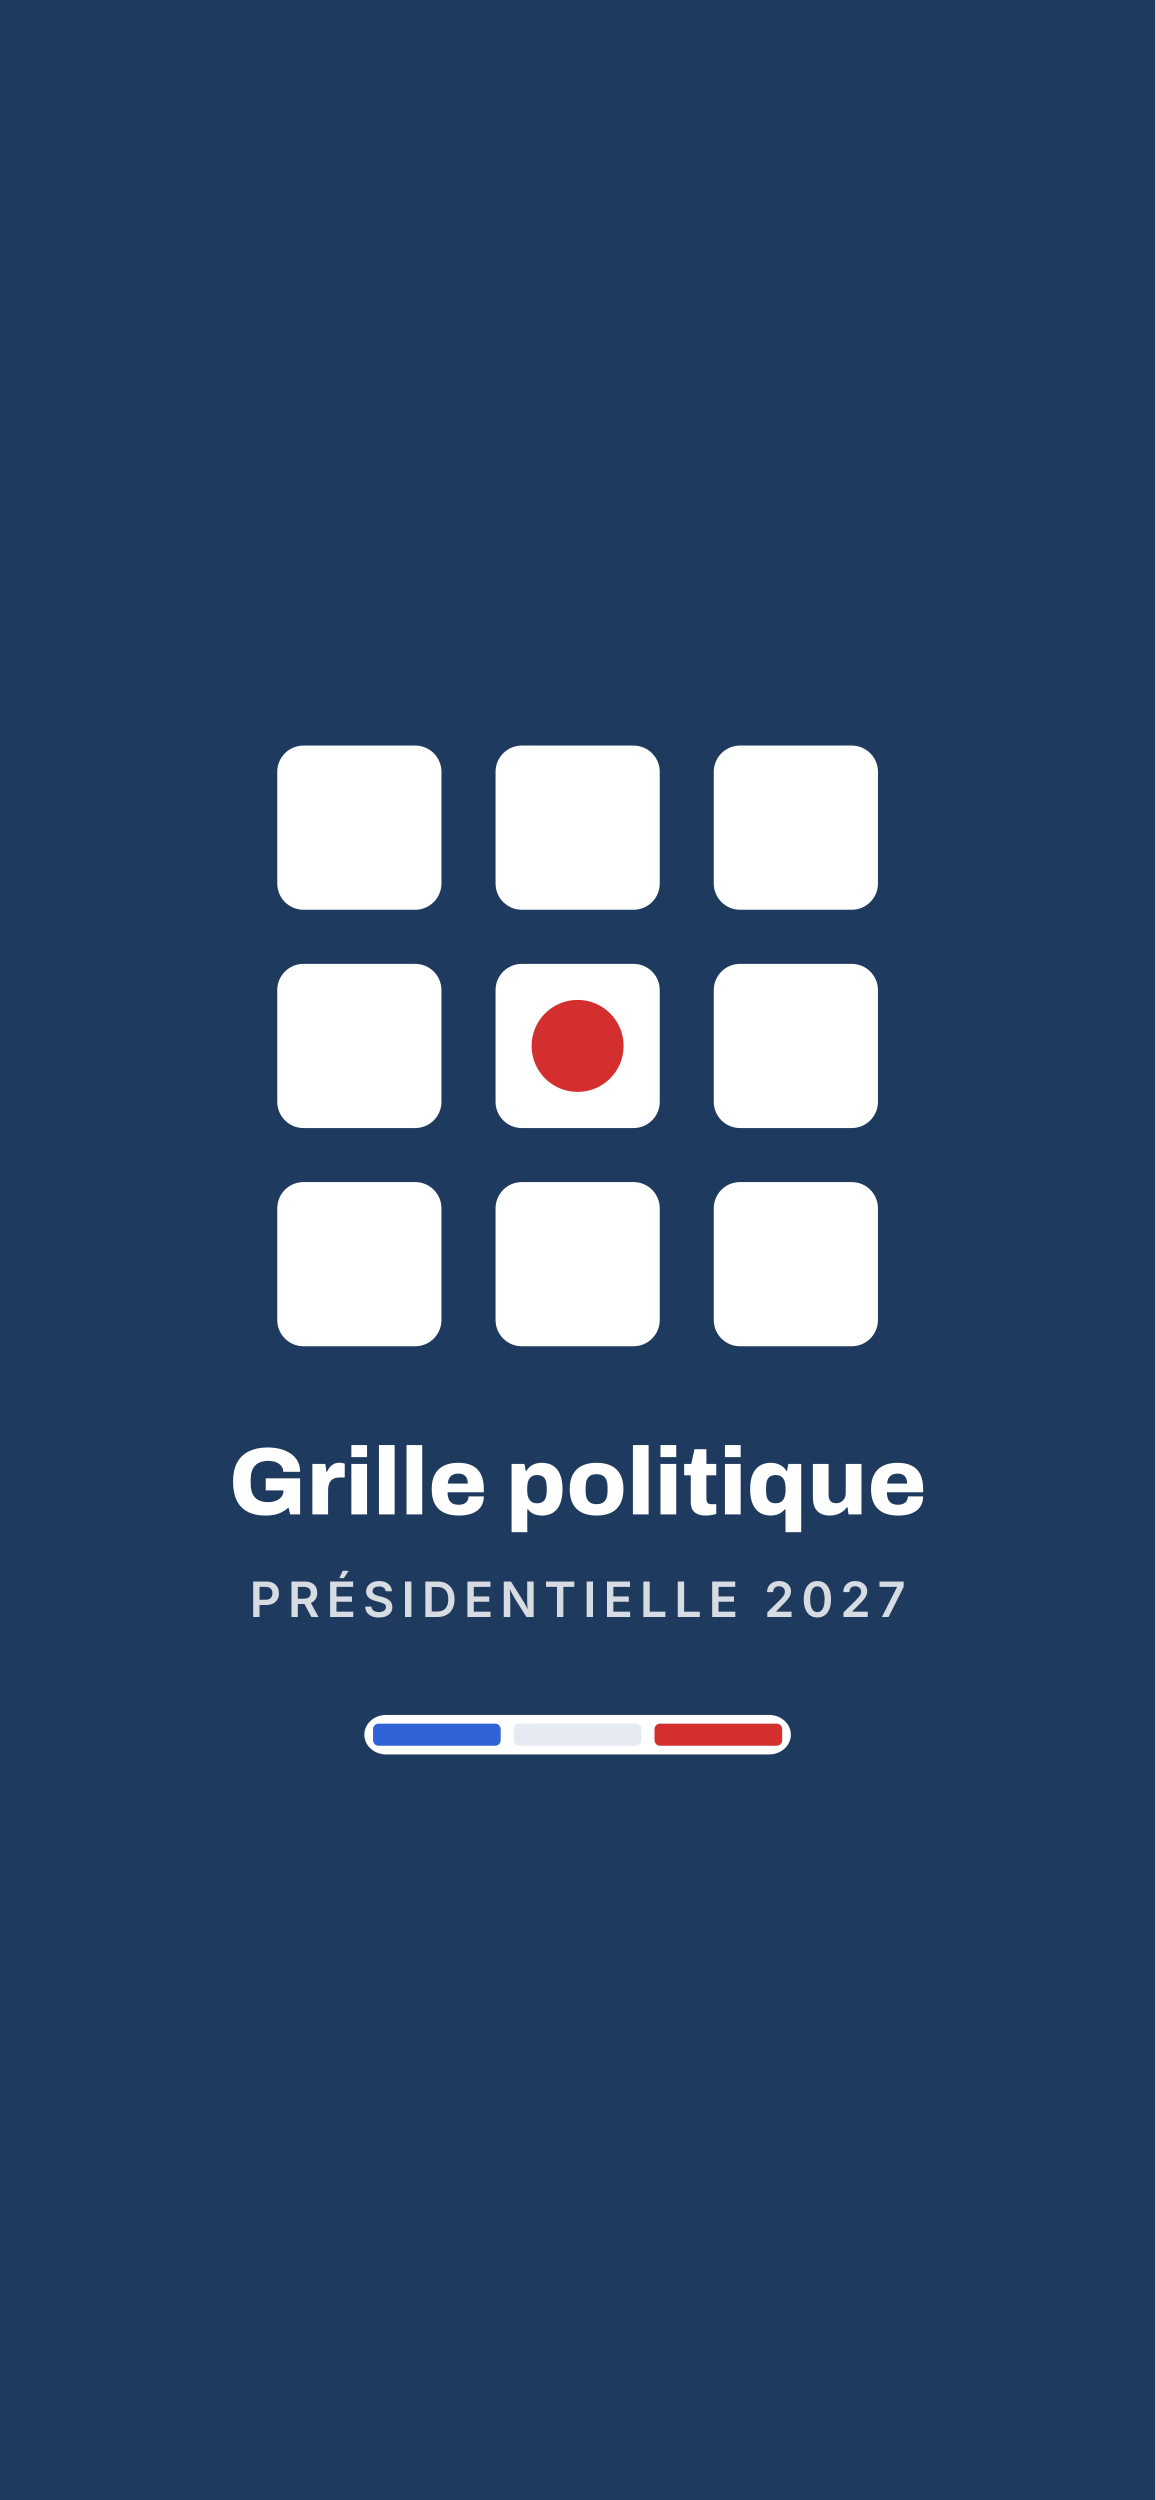
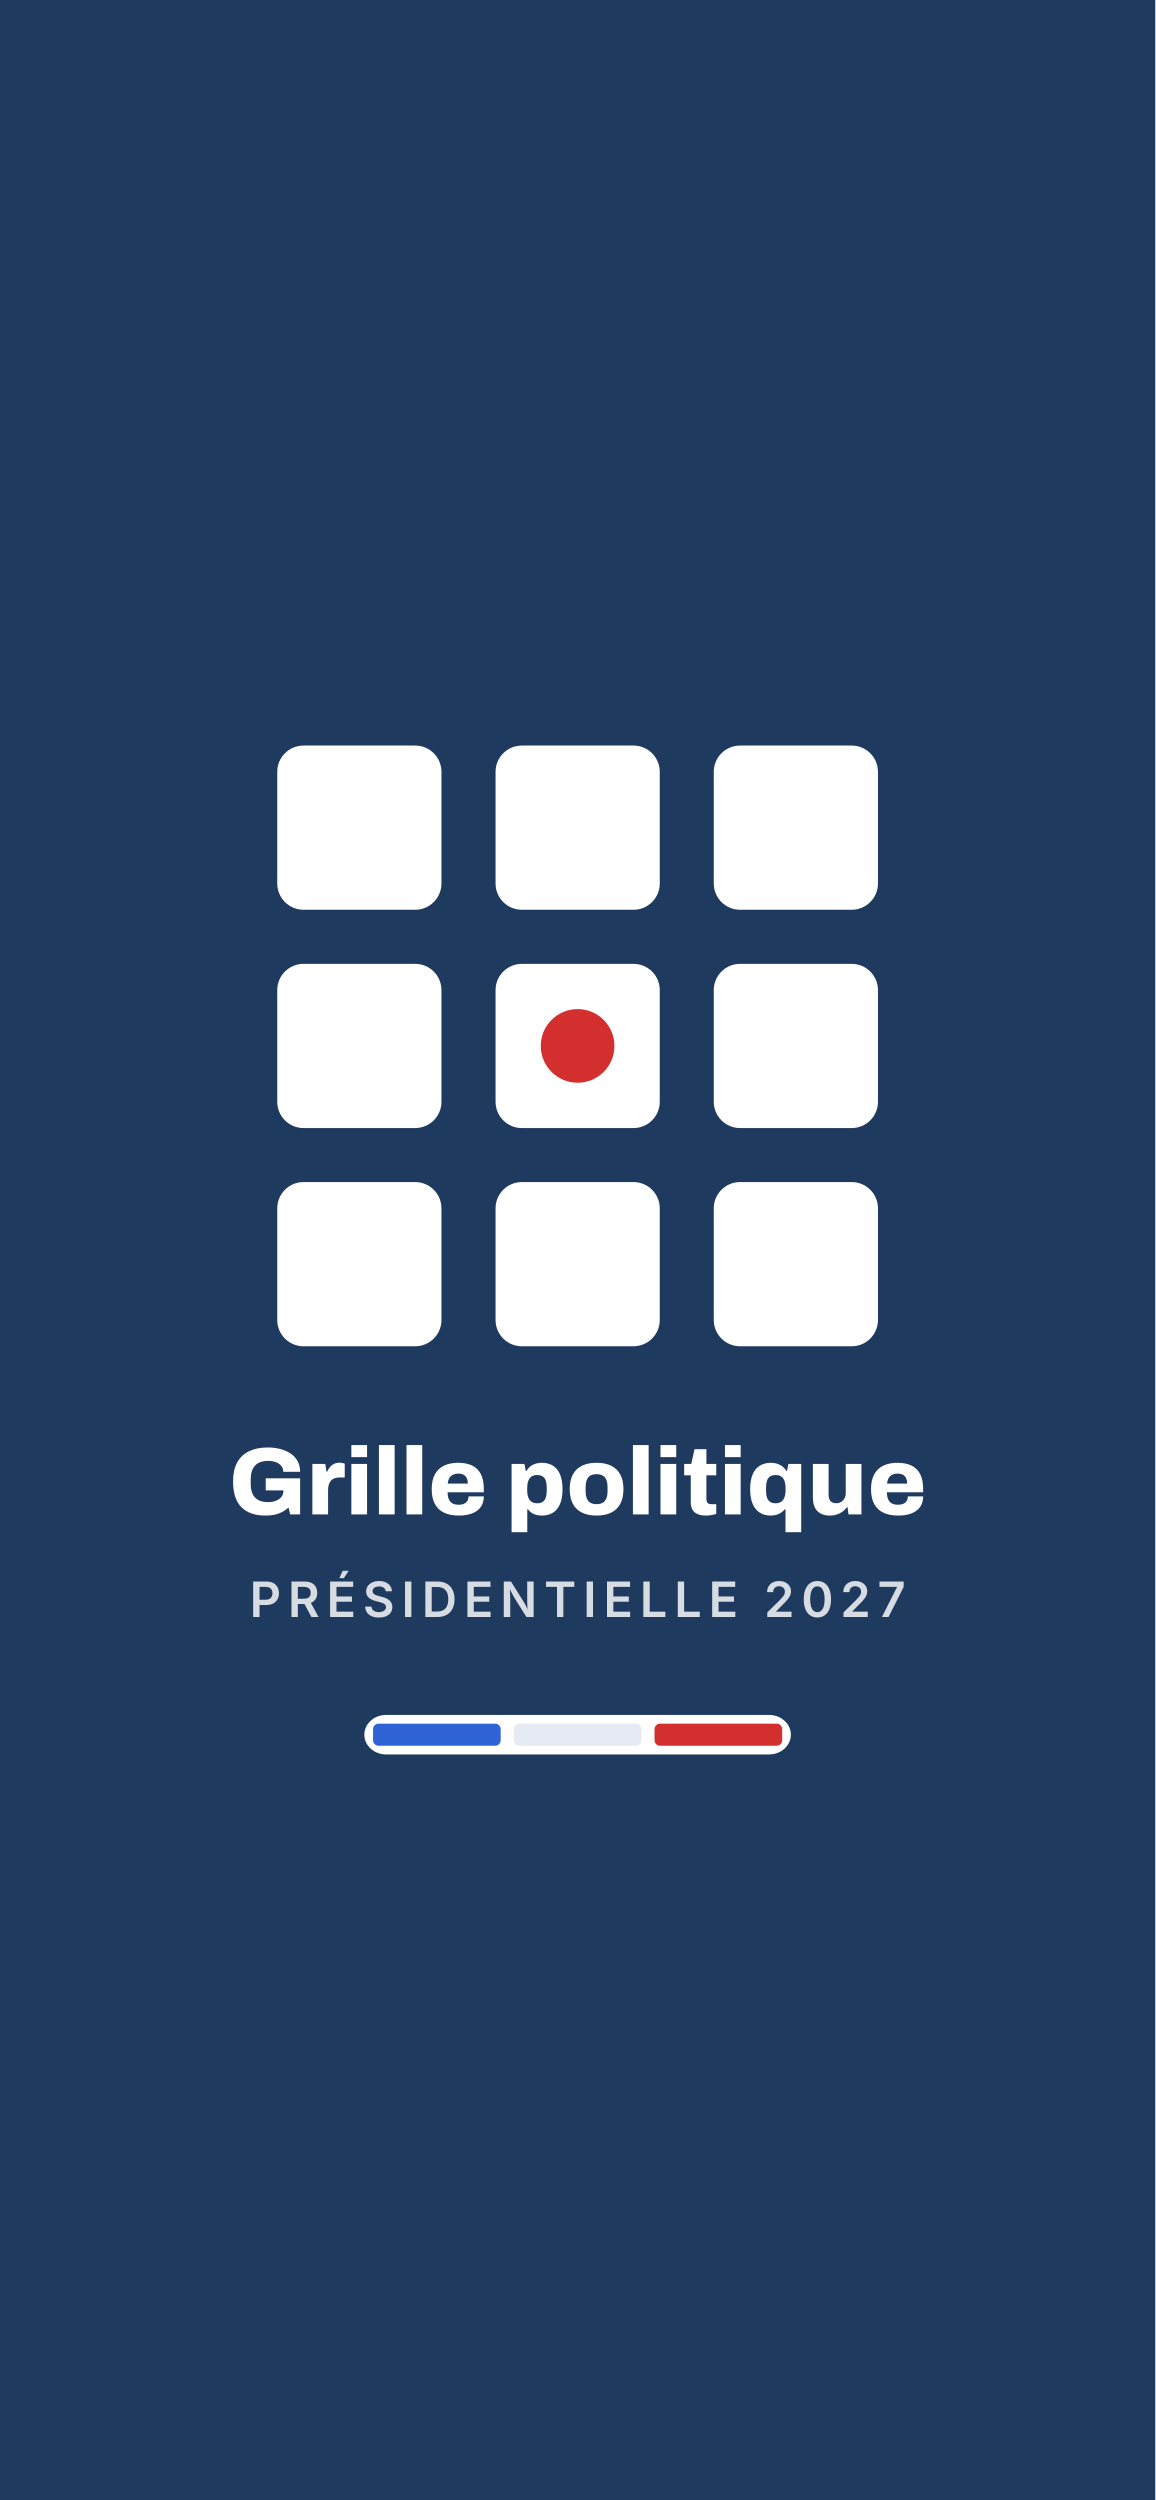
<svg xmlns="http://www.w3.org/2000/svg" width="1170" height="2532" viewBox="0 0 1170 2532">
  <rect width="1170" height="2532" fill="#1f3a5f" />
  <g id="logo">
    <rect x="280.8" y="755.1" width="166.3" height="166.3" rx="26.6" fill="#ffffff" />
    <rect x="501.9" y="755.1" width="166.3" height="166.3" rx="26.6" fill="#ffffff" />
    <rect x="722.9" y="755.1" width="166.3" height="166.3" rx="26.6" fill="#ffffff" />
    <rect x="280.8" y="976.2" width="166.3" height="166.3" rx="26.6" fill="#ffffff" />
    <rect x="501.9" y="976.2" width="166.3" height="166.3" rx="26.6" fill="#ffffff" />
    <rect x="722.9" y="976.2" width="166.3" height="166.3" rx="26.6" fill="#ffffff" />
    <rect x="280.8" y="1197.2" width="166.3" height="166.3" rx="26.6" fill="#ffffff" />
    <rect x="501.9" y="1197.2" width="166.3" height="166.3" rx="26.6" fill="#ffffff" />
    <rect x="722.9" y="1197.2" width="166.3" height="166.3" rx="26.6" fill="#ffffff" />
-     <circle class="point" cx="585.0" cy="1059.3" r="46.6" fill="#d32f2f" />
+     <circle class="point" cx="585.0" cy="1059.3" r="37.3" fill="#d32f2f" />
  </g>
  <g class="nom" id="nom" fill="#ffffff">
    <path transform="translate(231.3 1533.8)" d="M37.636 1.164Q21.534 1.164 13.143 -7.372Q4.753 -15.908 4.753 -33.368Q4.753 -44.911 8.876 -52.526Q12.998 -60.14 20.904 -63.971Q28.809 -67.803 39.964 -67.803Q46.657 -67.803 52.574 -66.251Q58.491 -64.699 63.05 -61.644Q67.609 -58.588 70.131 -53.981Q72.653 -49.373 72.653 -43.165H55.581Q55.581 -45.784 54.417 -47.87Q53.253 -49.955 51.168 -51.361Q49.082 -52.768 46.366 -53.495Q43.65 -54.223 40.643 -54.223Q36.181 -54.223 32.738 -53.059Q29.294 -51.895 27.063 -49.47Q24.832 -47.045 23.716 -43.553Q22.601 -40.061 22.601 -35.405V-31.137Q22.601 -24.929 24.541 -20.758Q26.481 -16.587 30.41 -14.502Q34.338 -12.416 40.061 -12.416Q44.523 -12.416 48.064 -13.774Q51.604 -15.132 53.689 -17.703Q55.775 -20.273 55.775 -23.862V-24.347H37.83V-36.569H72.653V0.0H62.565L60.916 -6.984Q57.909 -4.268 54.465 -2.425Q51.022 -0.582 46.9 0.291Q42.777 1.164 37.636 1.164Z M85.069 0.0V-51.119H98.164L99.328 -43.262H100.007Q101.171 -45.881 102.869 -47.966Q104.566 -50.052 107.04 -51.216Q109.513 -52.38 112.52 -52.38Q114.266 -52.38 115.721 -52.041Q117.176 -51.701 117.855 -51.313V-37.442H112.811Q109.804 -37.442 107.525 -36.617Q105.245 -35.793 103.79 -34.096Q102.335 -32.398 101.656 -29.973Q100.977 -27.548 100.977 -24.347V0.0Z M124.548 -58.006V-70.228H140.456V-58.006ZM124.548 0.0V-51.119H140.456V0.0Z M152.484 0.0V-70.228H168.392V0.0Z M180.42 0.0V-70.228H196.328V0.0Z M233.382 1.164Q224.652 1.164 218.541 -1.698Q212.43 -4.559 209.18 -10.476Q205.931 -16.393 205.931 -25.608Q205.931 -34.629 209.132 -40.546Q212.333 -46.463 218.347 -49.373Q224.361 -52.283 232.8 -52.283Q241.142 -52.283 246.913 -49.47Q252.685 -46.657 255.692 -40.837Q258.699 -35.017 258.699 -25.802V-22.407H222.033Q222.033 -18.333 223.197 -15.52Q224.361 -12.707 226.786 -11.252Q229.211 -9.797 233.285 -9.797Q235.71 -9.797 237.553 -10.379Q239.396 -10.961 240.657 -12.076Q241.918 -13.192 242.597 -14.744Q243.276 -16.296 243.276 -18.236H258.699Q258.699 -13.58 257.002 -9.943Q255.304 -6.305 252.006 -3.832Q248.708 -1.358 244.004 -0.097Q239.299 1.164 233.382 1.164ZM222.13 -31.234H242.5Q242.5 -33.756 241.87 -35.648Q241.239 -37.539 240.026 -38.8Q238.814 -40.061 237.117 -40.692Q235.419 -41.322 233.188 -41.322Q229.696 -41.322 227.368 -40.158Q225.04 -38.994 223.779 -36.763Q222.518 -34.532 222.13 -31.234Z M286.829 18.042V-51.119H299.827L301.185 -44.038H301.864Q304.483 -48.403 308.509 -50.343Q312.534 -52.283 317.481 -52.283Q323.98 -52.283 328.685 -49.373Q333.389 -46.463 335.911 -40.546Q338.433 -34.629 338.433 -25.511Q338.433 -16.49 335.911 -10.573Q333.389 -4.656 328.733 -1.746Q324.077 1.164 317.772 1.164Q314.668 1.164 311.952 0.485Q309.236 -0.194 307.053 -1.649Q304.871 -3.104 303.319 -5.238H302.737V18.042ZM312.534 -11.252Q316.123 -11.252 318.306 -12.707Q320.488 -14.162 321.458 -16.975Q322.428 -19.788 322.428 -23.862V-27.257Q322.428 -31.331 321.458 -34.193Q320.488 -37.054 318.306 -38.461Q316.123 -39.867 312.534 -39.867Q309.042 -39.867 306.86 -38.267Q304.677 -36.666 303.659 -33.708Q302.64 -30.749 302.64 -26.772V-24.444Q302.64 -21.534 303.173 -19.109Q303.707 -16.684 304.919 -14.938Q306.132 -13.192 308.024 -12.222Q309.915 -11.252 312.534 -11.252Z M372.868 1.164Q364.332 1.164 358.27 -1.746Q352.207 -4.656 348.958 -10.622Q345.708 -16.587 345.708 -25.608Q345.708 -34.629 348.958 -40.546Q352.207 -46.463 358.27 -49.373Q364.332 -52.283 372.868 -52.283Q381.501 -52.283 387.564 -49.373Q393.626 -46.463 396.875 -40.546Q400.125 -34.629 400.125 -25.608Q400.125 -16.587 396.875 -10.622Q393.626 -4.656 387.564 -1.746Q381.501 1.164 372.868 1.164ZM372.868 -10.379Q376.845 -10.379 379.319 -11.931Q381.792 -13.483 382.908 -16.442Q384.023 -19.4 384.023 -23.765V-27.354Q384.023 -31.719 382.908 -34.726Q381.792 -37.733 379.319 -39.237Q376.845 -40.74 372.868 -40.74Q368.988 -40.74 366.515 -39.237Q364.041 -37.733 362.926 -34.726Q361.81 -31.719 361.81 -27.354V-23.765Q361.81 -19.4 362.926 -16.442Q364.041 -13.483 366.515 -11.931Q368.988 -10.379 372.868 -10.379Z M409.728 0.0V-70.228H425.636V0.0Z M437.664 -58.006V-70.228H453.572V-58.006ZM437.664 0.0V-51.119H453.572V0.0Z M483.545 1.164Q478.598 1.164 475.154 -0.339Q471.711 -1.843 470.014 -4.85Q468.316 -7.857 468.316 -12.125V-39.576H461.623V-51.119H468.801L472.099 -66.057H484.127V-51.119H494.118V-39.576H484.127V-16.005Q484.127 -13.289 485.194 -11.834Q486.261 -10.379 489.074 -10.379H494.118V-0.485Q492.857 -0.097 490.966 0.34Q489.074 0.776 487.134 0.97Q485.194 1.164 483.545 1.164Z M502.945 -58.006V-70.228H518.853V-58.006ZM502.945 0.0V-51.119H518.853V0.0Z M564.249 18.042V-5.238H563.667Q561.921 -3.201 559.787 -1.746Q557.653 -0.291 554.937 0.437Q552.221 1.164 549.214 1.164Q542.909 1.164 538.253 -1.746Q533.597 -4.656 531.027 -10.573Q528.456 -16.49 528.456 -25.511Q528.456 -34.629 530.978 -40.546Q533.5 -46.463 538.253 -49.373Q543.006 -52.283 549.505 -52.283Q554.452 -52.283 558.575 -50.198Q562.697 -48.112 565.122 -44.038H565.801L567.159 -51.119H580.157V18.042ZM554.452 -11.252Q557.071 -11.252 558.963 -12.222Q560.854 -13.192 562.018 -14.938Q563.182 -16.684 563.764 -19.109Q564.346 -21.534 564.346 -24.444V-26.772Q564.346 -30.749 563.328 -33.708Q562.309 -36.666 560.127 -38.267Q557.944 -39.867 554.452 -39.867Q550.863 -39.867 548.681 -38.461Q546.498 -37.054 545.528 -34.193Q544.558 -31.331 544.558 -27.257V-23.862Q544.558 -19.788 545.528 -16.975Q546.498 -14.162 548.681 -12.707Q550.863 -11.252 554.452 -11.252Z M609.257 1.164Q601.012 1.164 596.502 -3.395Q591.991 -7.954 591.991 -17.363V-51.119H607.899V-19.594Q607.899 -17.557 608.433 -16.005Q608.966 -14.453 609.936 -13.386Q610.906 -12.319 612.409 -11.834Q613.913 -11.349 615.659 -11.349Q618.472 -11.349 620.606 -12.659Q622.74 -13.968 624.001 -16.248Q625.262 -18.527 625.262 -21.243V-51.119H641.17V0.0H628.075L627.105 -7.275H626.426Q624.68 -4.753 622.013 -2.813Q619.345 -0.873 616.096 0.146Q612.846 1.164 609.257 1.164Z M678.321 1.164Q669.591 1.164 663.48 -1.698Q657.369 -4.559 654.12 -10.476Q650.87 -16.393 650.87 -25.608Q650.87 -34.629 654.071 -40.546Q657.272 -46.463 663.286 -49.373Q669.3 -52.283 677.739 -52.283Q686.081 -52.283 691.852 -49.47Q697.624 -46.657 700.631 -40.837Q703.638 -35.017 703.638 -25.802V-22.407H666.972Q666.972 -18.333 668.136 -15.52Q669.3 -12.707 671.725 -11.252Q674.15 -9.797 678.224 -9.797Q680.649 -9.797 682.492 -10.379Q684.335 -10.961 685.596 -12.076Q686.857 -13.192 687.536 -14.744Q688.215 -16.296 688.215 -18.236H703.638Q703.638 -13.58 701.941 -9.943Q700.243 -6.305 696.945 -3.832Q693.647 -1.358 688.943 -0.097Q684.238 1.164 678.321 1.164ZM667.069 -31.234H687.439Q687.439 -33.756 686.809 -35.648Q686.178 -37.539 684.966 -38.8Q683.753 -40.061 682.056 -40.692Q680.358 -41.322 678.127 -41.322Q674.635 -41.322 672.307 -40.158Q669.979 -38.994 668.718 -36.763Q667.457 -34.532 667.069 -31.234Z" />
    <path transform="translate(252.8 1637.7)" fill-opacity=".82" d="M3.618 0.0V-35.94H17.054Q21.178 -35.94 24 -34.397Q26.823 -32.853 28.27 -30.163Q29.717 -27.474 29.717 -24.049Q29.717 -20.599 28.258 -17.922Q26.799 -15.245 23.952 -13.701Q21.106 -12.157 16.957 -12.157H8.056V-17.464H16.113Q18.549 -17.464 20.105 -18.308Q21.661 -19.152 22.396 -20.648Q23.132 -22.143 23.132 -24.049Q23.132 -25.954 22.396 -27.426Q21.661 -28.897 20.093 -29.717Q18.525 -30.537 16.065 -30.537H10.058V0.0Z M42.398 0.0V-35.94H55.834Q59.958 -35.94 62.78 -34.493Q65.603 -33.046 67.05 -30.453Q68.497 -27.86 68.497 -24.435Q68.497 -21.009 67.038 -18.477Q65.579 -15.944 62.732 -14.569Q59.886 -13.194 55.737 -13.194H46.137V-18.525H54.893Q57.329 -18.525 58.873 -19.212Q60.417 -19.9 61.164 -21.227Q61.912 -22.553 61.912 -24.435Q61.912 -26.364 61.164 -27.727Q60.417 -29.09 58.861 -29.814Q57.305 -30.537 54.845 -30.537H48.838V0.0ZM62.612 0.0 53.88 -16.306H60.923L69.824 0.0Z M81.54 0.0V-35.94H104.889V-30.513H87.98V-20.817H103.635V-15.462H87.98V-5.427H104.986V0.0ZM90.899 -39.39 94.252 -46.771H100.33L95.458 -39.39Z M130.981 0.555Q126.808 0.555 123.733 -0.748Q120.658 -2.05 118.921 -4.535Q117.184 -7.019 117.039 -10.565H123.383Q123.552 -8.684 124.565 -7.429Q125.578 -6.175 127.243 -5.56Q128.907 -4.945 130.933 -4.945Q133.056 -4.945 134.684 -5.596Q136.312 -6.247 137.229 -7.417Q138.145 -8.587 138.145 -10.131Q138.145 -11.53 137.337 -12.446Q136.529 -13.363 135.07 -14.002Q133.611 -14.642 131.657 -15.124L127.58 -16.185Q123.07 -17.343 120.549 -19.683Q118.028 -22.023 118.028 -25.834Q118.028 -29.018 119.741 -31.406Q121.454 -33.794 124.42 -35.108Q127.387 -36.423 131.15 -36.423Q134.985 -36.423 137.88 -35.096Q140.775 -33.77 142.403 -31.43Q144.031 -29.09 144.103 -26.099H137.856Q137.615 -28.415 135.794 -29.681Q133.972 -30.947 131.054 -30.947Q129.028 -30.947 127.568 -30.332Q126.109 -29.717 125.325 -28.656Q124.541 -27.595 124.541 -26.22Q124.541 -24.724 125.47 -23.759Q126.398 -22.794 127.809 -22.216Q129.221 -21.637 130.668 -21.275L134.021 -20.406Q136.023 -19.924 137.904 -19.128Q139.786 -18.332 141.293 -17.114Q142.801 -15.896 143.693 -14.159Q144.586 -12.422 144.586 -10.083Q144.586 -6.923 142.97 -4.523Q141.353 -2.123 138.314 -0.784Q135.275 0.555 130.981 0.555Z M163.852 -35.94V0.0H157.411V-35.94Z M190.161 0.0H181.067V-5.572H189.847Q193.61 -5.572 196.131 -6.959Q198.652 -8.346 199.93 -11.108Q201.209 -13.87 201.209 -18.018Q201.209 -22.119 199.93 -24.869Q198.652 -27.619 196.179 -28.994Q193.707 -30.368 190.016 -30.368H180.874V-35.94H190.402Q195.757 -35.94 199.592 -33.794Q203.428 -31.647 205.49 -27.619Q207.552 -23.59 207.552 -18.018Q207.552 -12.398 205.49 -8.358Q203.428 -4.318 199.532 -2.159Q195.637 0.0 190.161 0.0ZM184.444 -35.94V0.0H178.004V-35.94Z M220.595 0.0V-35.94H243.944V-30.513H227.035V-20.817H242.69V-15.462H227.035V-5.427H244.041V0.0Z M257.421 0.0V-35.94H264.706L277.128 -16.137Q277.9 -14.907 278.768 -13.351Q279.637 -11.795 280.578 -9.878Q281.518 -7.96 282.435 -5.62H281.711Q281.542 -7.646 281.41 -9.781Q281.277 -11.916 281.217 -13.833Q281.156 -15.751 281.156 -17.078V-35.94H287.693V0.0H280.385L269.168 -17.825Q268.107 -19.538 267.166 -21.202Q266.225 -22.867 265.14 -24.965Q264.055 -27.064 262.511 -30.031H263.427Q263.572 -27.402 263.693 -25.05Q263.813 -22.698 263.898 -20.841Q263.982 -18.983 263.982 -17.85V0.0Z M300.229 -30.513V-35.94H328.837V-30.513H317.765V0.0H311.325V-30.513Z M347.814 -35.94V0.0H341.373V-35.94Z M361.966 0.0V-35.94H385.315V-30.513H368.406V-20.817H384.061V-15.462H368.406V-5.427H385.412V0.0Z M398.792 0.0V-35.94H405.232V-5.427H421.104V0.0Z M433.64 0.0V-35.94H440.081V-5.427H455.952V0.0Z M468.489 0.0V-35.94H491.838V-30.513H474.929V-20.817H490.583V-15.462H474.929V-5.427H491.934V0.0Z M524.291 0.0V-4.631L536.762 -16.909Q538.523 -18.718 539.717 -20.117Q540.911 -21.516 541.526 -22.831Q542.141 -24.145 542.141 -25.689Q542.141 -27.377 541.357 -28.608Q540.573 -29.838 539.234 -30.501Q537.896 -31.164 536.183 -31.164Q534.374 -31.164 533.035 -30.441Q531.696 -29.717 530.973 -28.378Q530.249 -27.04 530.249 -25.182H524.098Q524.098 -28.583 525.654 -31.116Q527.21 -33.649 529.948 -35.036Q532.685 -36.423 536.255 -36.423Q539.849 -36.423 542.575 -35.072Q545.301 -33.721 546.82 -31.369Q548.34 -29.018 548.34 -26.003Q548.34 -24 547.592 -22.095Q546.844 -20.189 544.915 -17.789Q542.985 -15.389 539.463 -12.012L533.216 -5.644V-5.379H548.871V0.0Z M575.035 0.482Q570.693 0.482 567.606 -1.701Q564.519 -3.883 562.878 -7.996Q561.238 -12.109 561.238 -17.946Q561.238 -23.783 562.89 -27.908Q564.543 -32.033 567.618 -34.228Q570.693 -36.423 575.035 -36.423Q579.401 -36.423 582.489 -34.228Q585.576 -32.033 587.216 -27.908Q588.857 -23.783 588.857 -17.946Q588.857 -12.109 587.229 -7.996Q585.6 -3.883 582.513 -1.701Q579.425 0.482 575.035 0.482ZM575.059 -4.921Q577.399 -4.921 579.027 -6.452Q580.656 -7.984 581.512 -10.891Q582.368 -13.797 582.368 -17.946Q582.368 -22.119 581.512 -25.038Q580.656 -27.956 579.027 -29.5Q577.399 -31.044 575.059 -31.044Q572.696 -31.044 571.067 -29.5Q569.439 -27.956 568.583 -25.038Q567.727 -22.119 567.727 -17.946Q567.727 -13.797 568.571 -10.891Q569.415 -7.984 571.055 -6.452Q572.696 -4.921 575.059 -4.921Z M601.489 0.0V-4.631L613.96 -16.909Q615.721 -18.718 616.915 -20.117Q618.109 -21.516 618.724 -22.831Q619.339 -24.145 619.339 -25.689Q619.339 -27.377 618.555 -28.608Q617.771 -29.838 616.432 -30.501Q615.094 -31.164 613.381 -31.164Q611.572 -31.164 610.233 -30.441Q608.895 -29.717 608.171 -28.378Q607.447 -27.04 607.447 -25.182H601.296Q601.296 -28.583 602.852 -31.116Q604.408 -33.649 607.146 -35.036Q609.884 -36.423 613.453 -36.423Q617.047 -36.423 619.773 -35.072Q622.499 -33.721 624.018 -31.369Q625.538 -29.018 625.538 -26.003Q625.538 -24 624.79 -22.095Q624.043 -20.189 622.113 -17.789Q620.183 -15.389 616.662 -12.012L610.414 -5.644V-5.379H626.069V0.0Z M640.414 0.0 655.707 -30.296V-30.537H637.954V-35.94H662.413V-30.393L647.12 0.0Z" />
  </g>
  <g class="trait" id="trait">
    <rect x="369.0" y="1736.9" width="432.0" height="40.0" rx="22.0" fill="#ffffff" />
    <rect x="377.8" y="1745.7" width="129.3" height="22.4" rx="5.6" fill="#2f63d6" />
    <rect x="520.3" y="1745.7" width="129.3" height="22.4" rx="5.6" fill="#e6ebf3" />
    <rect x="662.9" y="1745.7" width="129.3" height="22.4" rx="5.6" fill="#d32f2f" />
  </g>
</svg>
